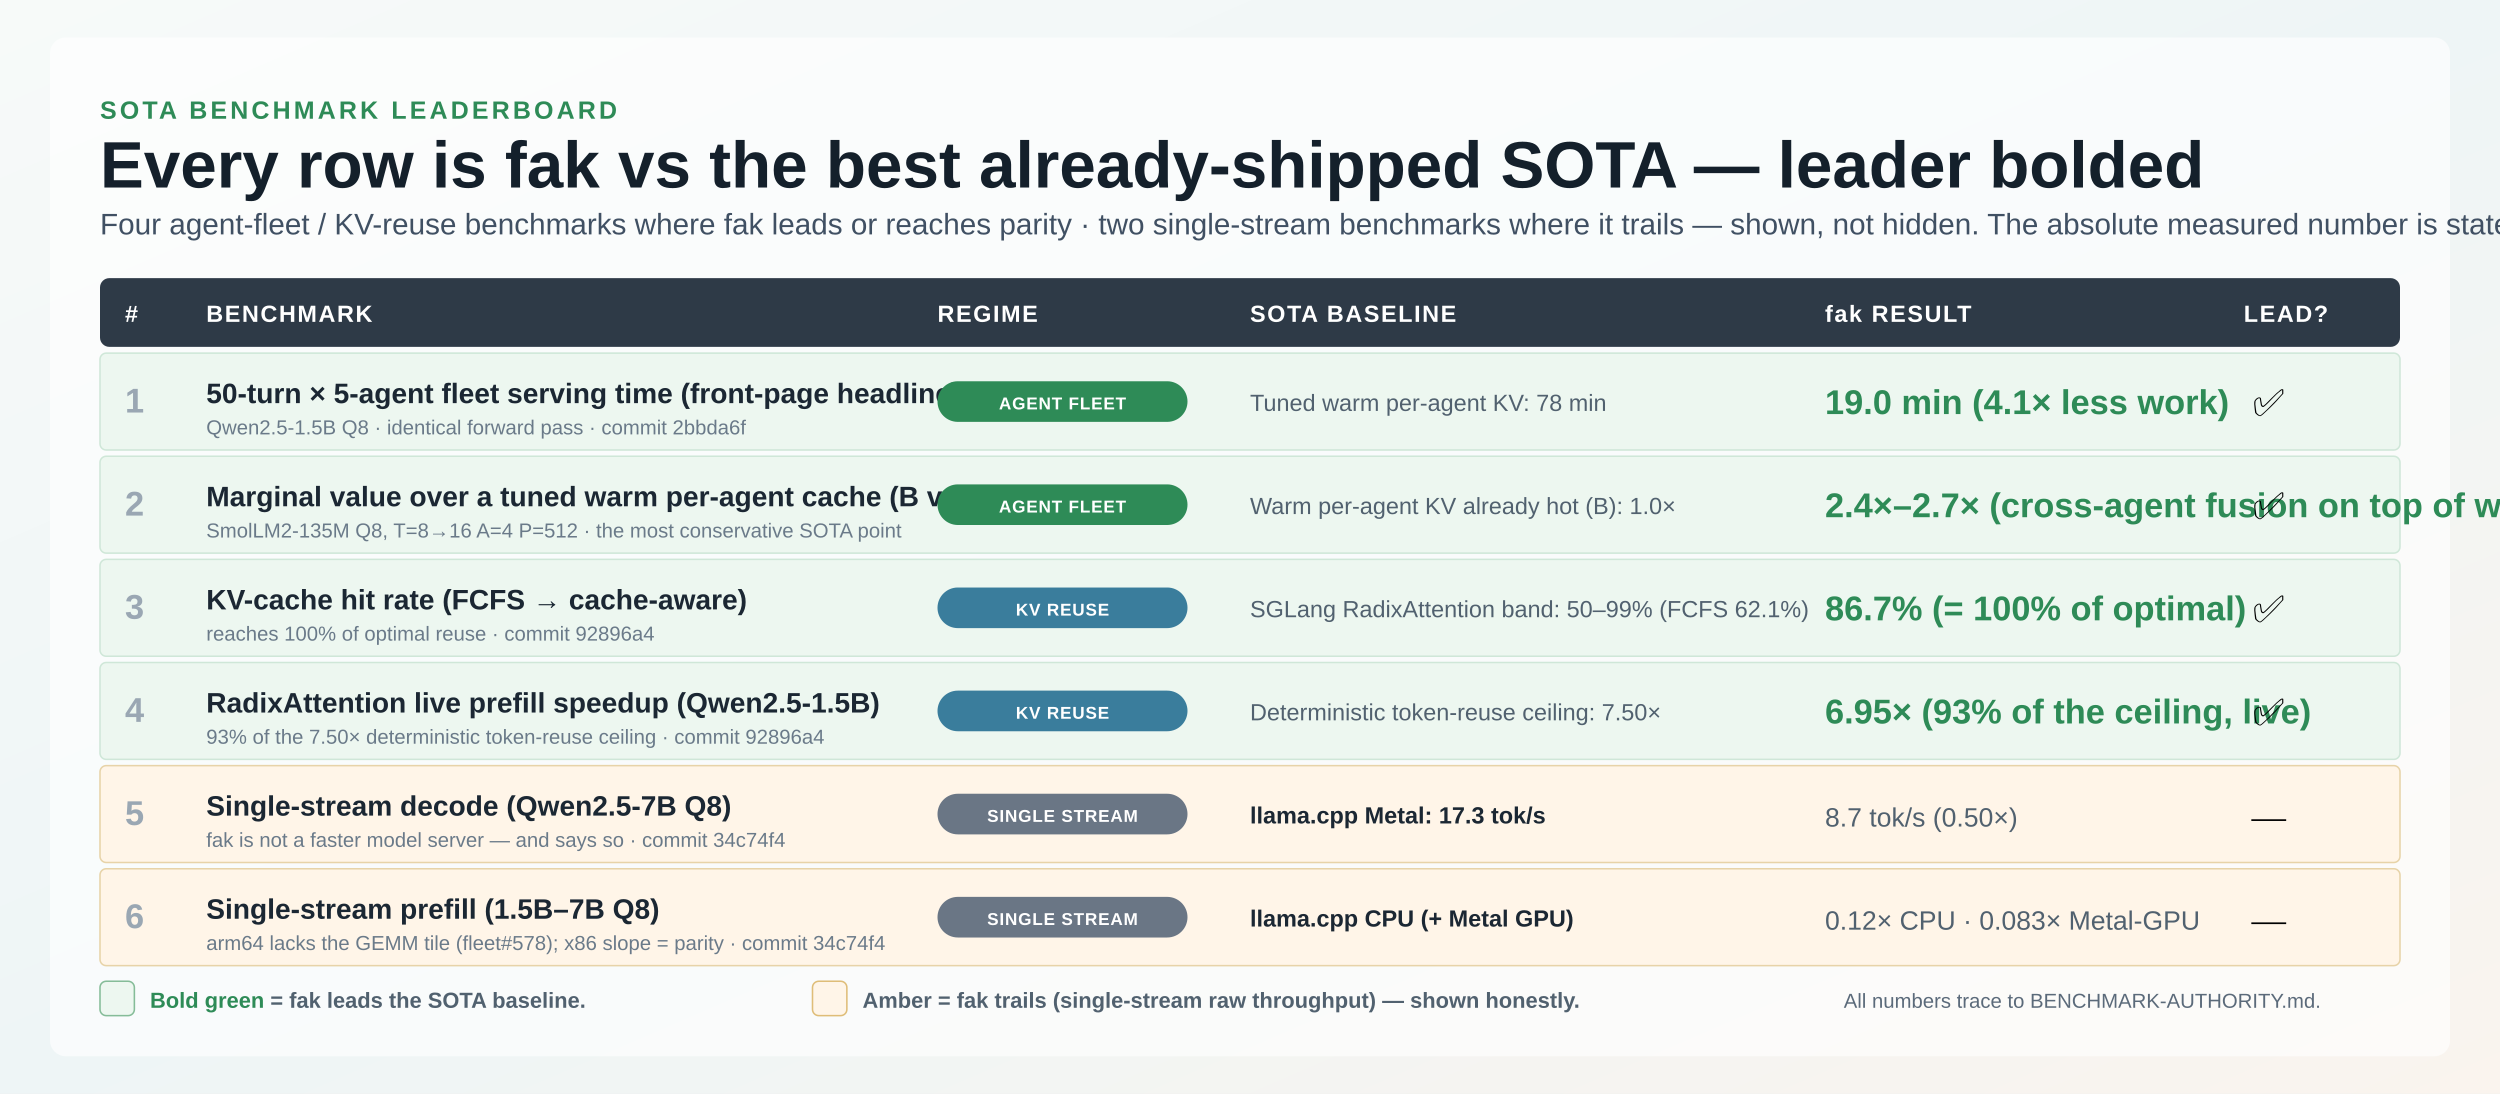
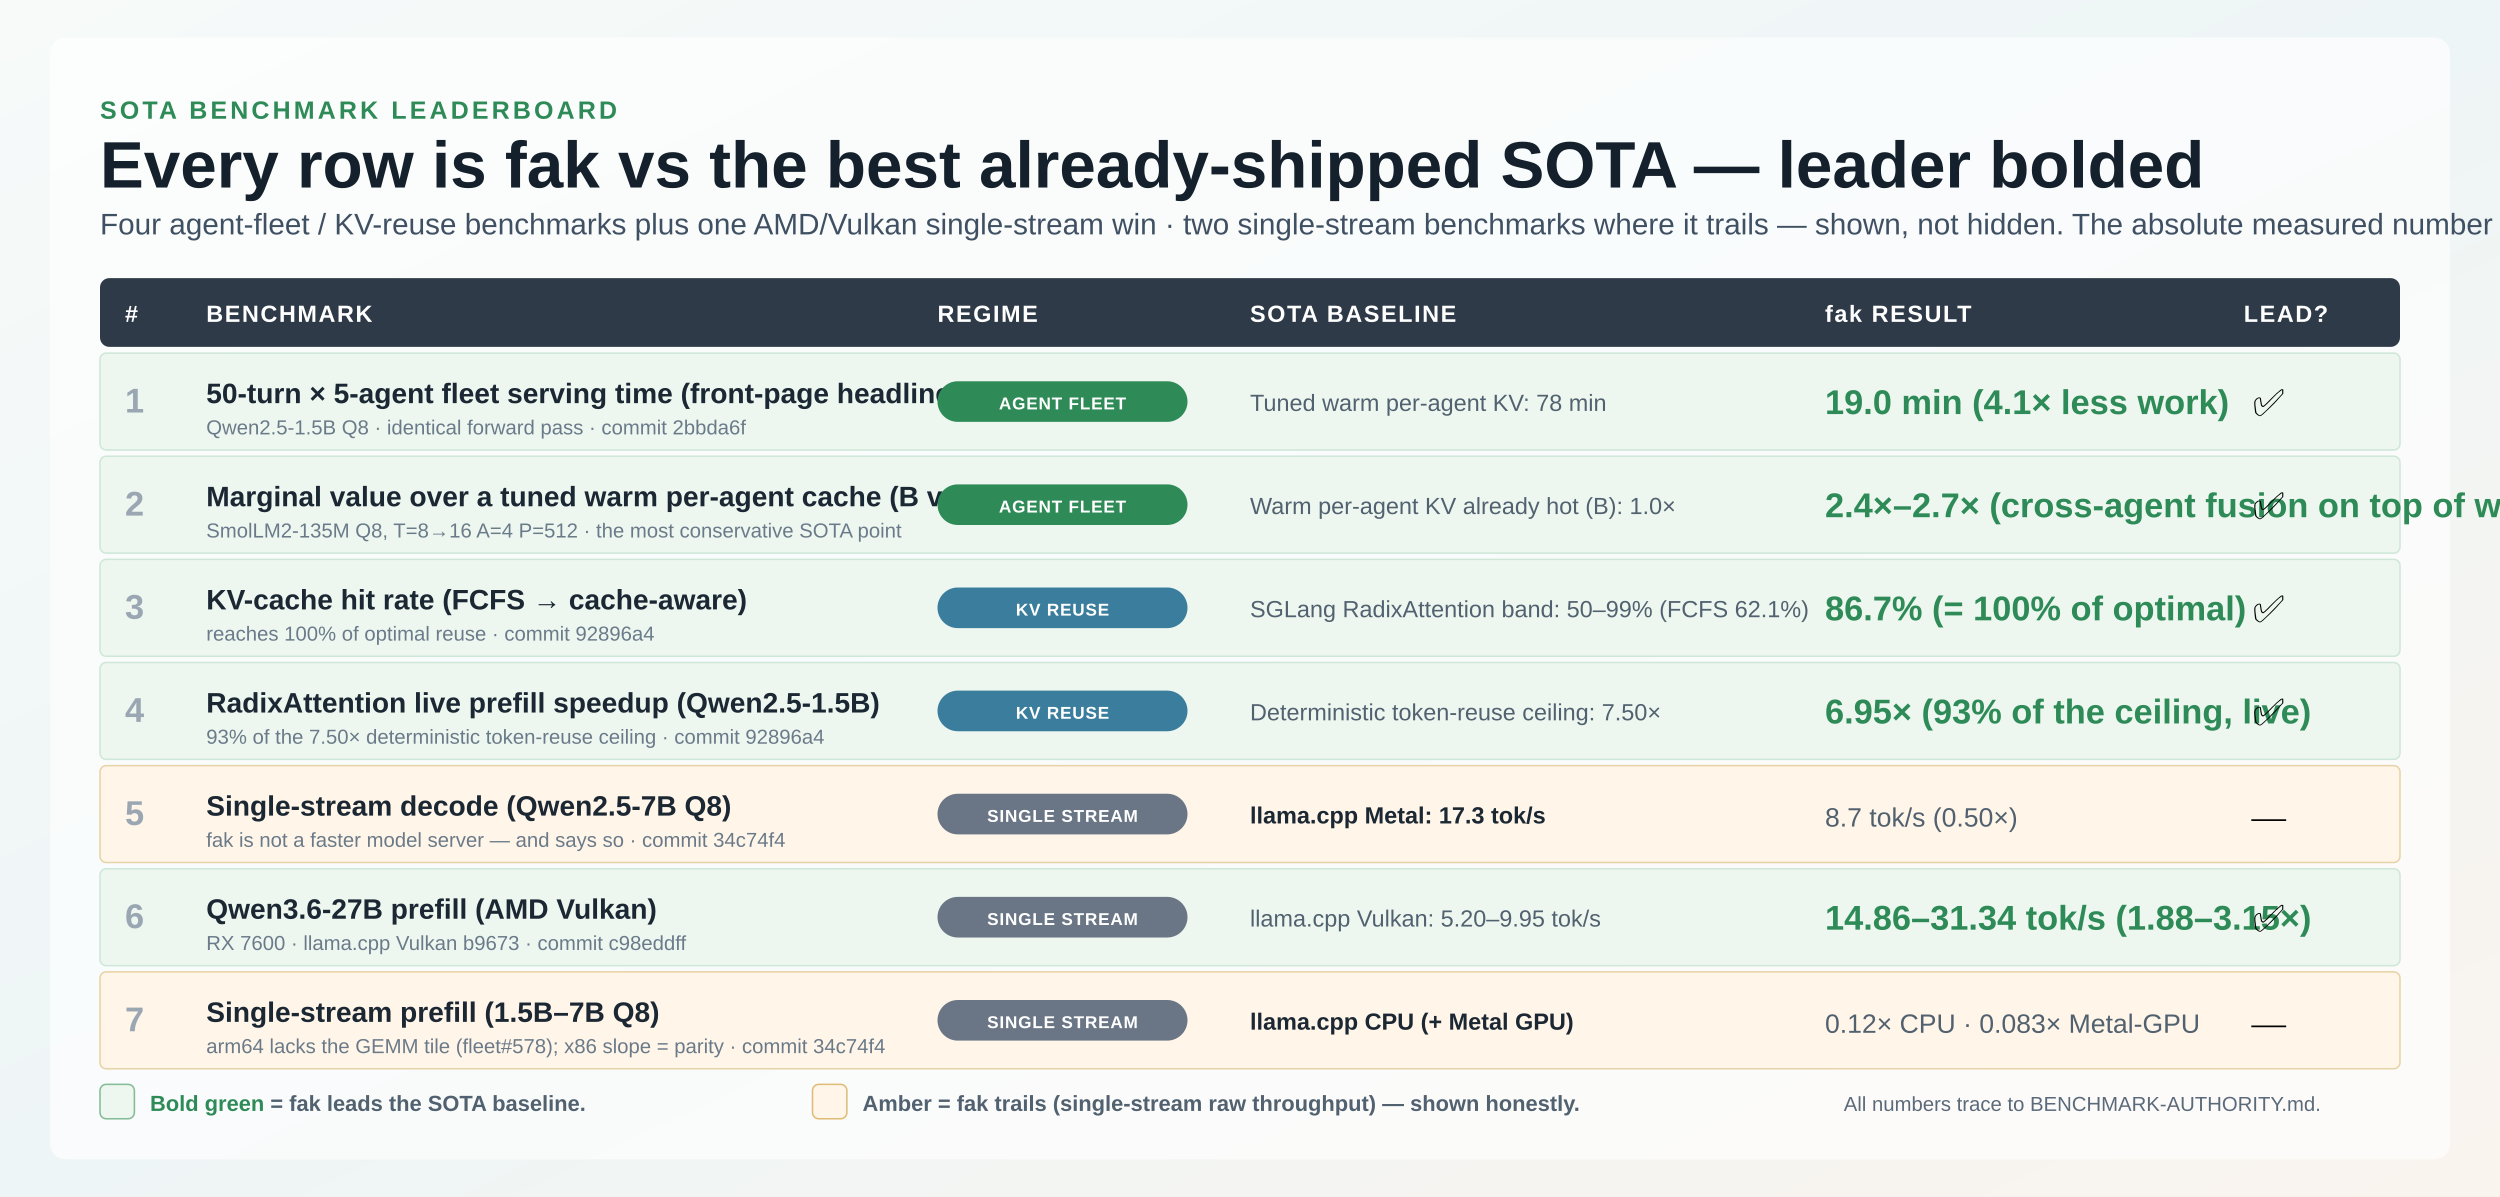
- <svg xmlns="http://www.w3.org/2000/svg" width="1600" height="700" viewBox="0 0 1600 700" role="img" aria-labelledby="title desc">
+ <svg xmlns="http://www.w3.org/2000/svg" width="1600" height="766" viewBox="0 0 1600 766" role="img" aria-labelledby="title desc">
  <defs>
    <linearGradient id="bg2" x1="0" y1="0" x2="1" y2="1">
      <stop offset="0%" stop-color="#f7faf9" />
      <stop offset="50%" stop-color="#eef5f6" />
      <stop offset="100%" stop-color="#faf4ee" />
    </linearGradient>
    <style>
      .title { font: 900 42px "Segoe UI", Arial, sans-serif; fill: #14202b; }
      .subtitle { font: 400 19px "Segoe UI", Arial, sans-serif; fill: #405063; }
      .kicker { font: 800 16px "Segoe UI", Arial, sans-serif; fill: #2e8b57; letter-spacing: 2px; }
      .hcol { font: 800 15px "Segoe UI", Arial, sans-serif; fill: #ffffff; letter-spacing: 1px; }
      .rank { font: 900 22px "Segoe UI", Arial, sans-serif; fill: #9aa7b3; }
      .bname { font: 700 18px "Segoe UI", Arial, sans-serif; fill: #1b2733; }
      .bsub { font: 400 13px "Segoe UI", Arial, sans-serif; fill: #6a7a89; }
      .base { font: 400 15px "Segoe UI", Arial, sans-serif; fill: #51616f; }
      .fakWin { font: 900 22px "Segoe UI", Arial, sans-serif; fill: #2e8b57; }
      .fakLose { font: 400 17px "Segoe UI", Arial, sans-serif; fill: #51616f; }
      .regTag { font: 800 11px "Segoe UI", Arial, sans-serif; fill: #ffffff; letter-spacing: 0.5px; }
      .legend { font: 600 14px "Segoe UI", Arial, sans-serif; fill: #51616f; }
      .small { font: 400 13px "Segoe UI", Arial, sans-serif; fill: #5b6a7a; }
    </style>
  </defs>
-   <rect width="1600" height="700" fill="url(#bg2)" />
-   <rect x="32" y="24" width="1536" height="652" rx="10" fill="#ffffff" opacity="0.62" />
+   <rect width="1600" height="766" fill="url(#bg2)" />
+   <rect x="32" y="24" width="1536" height="718" rx="10" fill="#ffffff" opacity="0.62" />
  <text x="64" y="76" class="kicker">SOTA BENCHMARK LEADERBOARD</text>
  <text x="64" y="120" class="title">Every row is fak vs the best already-shipped SOTA — leader bolded</text>
-   <text x="64" y="150" class="subtitle">Four agent-fleet / KV-reuse benchmarks where fak leads or reaches parity · two single-stream benchmarks where it trails — shown, not hidden. The absolute measured number is stated first; any multiplier is a parenthetical reference.</text>
+   <text x="64" y="150" class="subtitle">Four agent-fleet / KV-reuse benchmarks plus one AMD/Vulkan single-stream win · two single-stream benchmarks where it trails — shown, not hidden. The absolute measured number is stated first; any multiplier is a parenthetical reference.</text>
  <rect x="64" y="178" width="1472" height="44" rx="6" fill="#2e3a47" />
  <text x="80" y="206" class="hcol">#</text>
  <text x="132" y="206" class="hcol">BENCHMARK</text>
  <text x="600" y="206" class="hcol">REGIME</text>
  <text x="800" y="206" class="hcol">SOTA BASELINE</text>
  <text x="1168" y="206" class="hcol">fak RESULT</text>
  <text x="1436" y="206" class="hcol">LEAD?</text>
  <rect x="64" y="226" width="1472" height="62" rx="4" fill="#edf7f0" stroke="#cfe7d8" />
  <text x="80" y="264" class="rank">1</text>
  <text x="132" y="258" class="bname">50-turn × 5-agent fleet serving time  (front-page headline)</text>
  <text x="132" y="278" class="bsub">Qwen2.5-1.5B Q8 · identical forward pass · commit 2bbda6f</text>
  <rect x="600" y="244" width="160" height="26" rx="13" fill="#2e8b57" />
  <text x="680" y="262" class="regTag" text-anchor="middle">AGENT FLEET</text>
  <text x="800" y="263" class="base">Tuned warm per-agent KV: 78 min</text>
  <text x="1168" y="265" class="fakWin">19.0 min  (4.1× less work)</text>
  <text x="1452" y="266" font-size="24" text-anchor="middle">✅</text>
  <rect x="64" y="292" width="1472" height="62" rx="4" fill="#edf7f0" stroke="#cfe7d8" />
  <text x="80" y="330" class="rank">2</text>
  <text x="132" y="324" class="bname">Marginal value over a tuned warm per-agent cache  (B vs C)</text>
  <text x="132" y="344" class="bsub">SmolLM2-135M Q8, T=8→16 A=4 P=512 · the most conservative SOTA point</text>
  <rect x="600" y="310" width="160" height="26" rx="13" fill="#2e8b57" />
  <text x="680" y="328" class="regTag" text-anchor="middle">AGENT FLEET</text>
  <text x="800" y="329" class="base">Warm per-agent KV already hot (B): 1.0×</text>
  <text x="1168" y="331" class="fakWin">2.4×–2.7×  (cross-agent fusion on top of warm)</text>
  <text x="1452" y="332" font-size="24" text-anchor="middle">✅</text>
  <rect x="64" y="358" width="1472" height="62" rx="4" fill="#edf7f0" stroke="#cfe7d8" />
  <text x="80" y="396" class="rank">3</text>
  <text x="132" y="390" class="bname">KV-cache hit rate  (FCFS → cache-aware)</text>
  <text x="132" y="410" class="bsub">reaches 100% of optimal reuse · commit 92896a4</text>
  <rect x="600" y="376" width="160" height="26" rx="13" fill="#3a7d9c" />
  <text x="680" y="394" class="regTag" text-anchor="middle">KV REUSE</text>
  <text x="800" y="395" class="base">SGLang RadixAttention band: 50–99% (FCFS 62.1%)</text>
  <text x="1168" y="397" class="fakWin">86.7%  (= 100% of optimal)</text>
  <text x="1452" y="398" font-size="24" text-anchor="middle">✅</text>
  <rect x="64" y="424" width="1472" height="62" rx="4" fill="#edf7f0" stroke="#cfe7d8" />
  <text x="80" y="462" class="rank">4</text>
  <text x="132" y="456" class="bname">RadixAttention live prefill speedup  (Qwen2.5-1.5B)</text>
  <text x="132" y="476" class="bsub">93% of the 7.50× deterministic token-reuse ceiling · commit 92896a4</text>
  <rect x="600" y="442" width="160" height="26" rx="13" fill="#3a7d9c" />
  <text x="680" y="460" class="regTag" text-anchor="middle">KV REUSE</text>
  <text x="800" y="461" class="base">Deterministic token-reuse ceiling: 7.50×</text>
  <text x="1168" y="463" class="fakWin">6.95×  (93% of the ceiling, live)</text>
  <text x="1452" y="464" font-size="24" text-anchor="middle">✅</text>
  <rect x="64" y="490" width="1472" height="62" rx="4" fill="#fff5e8" stroke="#e7d3a8" />
  <text x="80" y="528" class="rank">5</text>
  <text x="132" y="522" class="bname">Single-stream decode  (Qwen2.5-7B Q8)</text>
  <text x="132" y="542" class="bsub">fak is not a faster model server — and says so · commit 34c74f4</text>
  <rect x="600" y="508" width="160" height="26" rx="13" fill="#6a7685" />
  <text x="680" y="526" class="regTag" text-anchor="middle">SINGLE STREAM</text>
  <text x="800" y="527" class="base" style="font-weight:800;fill:#1b2733;">llama.cpp Metal: 17.3 tok/s</text>
  <text x="1168" y="529" class="fakLose">8.7 tok/s  (0.50×)</text>
  <text x="1452" y="530" font-size="22" text-anchor="middle">—</text>
-   <rect x="64" y="556" width="1472" height="62" rx="4" fill="#fff5e8" stroke="#e7d3a8" />
+   <rect x="64" y="556" width="1472" height="62" rx="4" fill="#edf7f0" stroke="#cfe7d8" />
  <text x="80" y="594" class="rank">6</text>
-   <text x="132" y="588" class="bname">Single-stream prefill  (1.5B–7B Q8)</text>
-   <text x="132" y="608" class="bsub">arm64 lacks the GEMM tile (fleet#578); x86 slope = parity · commit 34c74f4</text>
+   <text x="132" y="588" class="bname">Qwen3.6-27B prefill (AMD Vulkan)</text>
+   <text x="132" y="608" class="bsub">RX 7600 · llama.cpp Vulkan b9673 · commit c98eddff</text>
  <rect x="600" y="574" width="160" height="26" rx="13" fill="#6a7685" />
  <text x="680" y="592" class="regTag" text-anchor="middle">SINGLE STREAM</text>
-   <text x="800" y="593" class="base" style="font-weight:800;fill:#1b2733;">llama.cpp CPU (+ Metal GPU)</text>
-   <text x="1168" y="595" class="fakLose">0.12× CPU · 0.083× Metal-GPU</text>
-   <text x="1452" y="596" font-size="22" text-anchor="middle">—</text>
-   <rect x="64" y="628" width="22" height="22" rx="4" fill="#edf7f0" stroke="#85bc98" />
-   <text x="96" y="645" class="legend">
+   <text x="800" y="593" class="base">llama.cpp Vulkan: 5.20–9.95 tok/s</text>
+   <text x="1168" y="595" class="fakWin">14.86–31.34 tok/s  (1.88–3.15×)</text>
+   <text x="1452" y="596" font-size="24" text-anchor="middle">✅</text>
+   <rect x="64" y="622" width="1472" height="62" rx="4" fill="#fff5e8" stroke="#e7d3a8" />
+   <text x="80" y="660" class="rank">7</text>
+   <text x="132" y="654" class="bname">Single-stream prefill  (1.5B–7B Q8)</text>
+   <text x="132" y="674" class="bsub">arm64 lacks the GEMM tile (fleet#578); x86 slope = parity · commit 34c74f4</text>
+   <rect x="600" y="640" width="160" height="26" rx="13" fill="#6a7685" />
+   <text x="680" y="658" class="regTag" text-anchor="middle">SINGLE STREAM</text>
+   <text x="800" y="659" class="base" style="font-weight:800;fill:#1b2733;">llama.cpp CPU (+ Metal GPU)</text>
+   <text x="1168" y="661" class="fakLose">0.12× CPU · 0.083× Metal-GPU</text>
+   <text x="1452" y="662" font-size="22" text-anchor="middle">—</text>
+   <rect x="64" y="694" width="22" height="22" rx="4" fill="#edf7f0" stroke="#85bc98" />
+   <text x="96" y="711" class="legend">
    <tspan style="font-weight:900;fill:#2e8b57;">Bold green</tspan> = fak leads the SOTA baseline.</text>
-   <rect x="520" y="628" width="22" height="22" rx="4" fill="#fff5e8" stroke="#dfbd78" />
-   <text x="552" y="645" class="legend">Amber = fak trails (single-stream raw throughput) — shown honestly.</text>
-   <text x="1180" y="645" class="small">All numbers trace to BENCHMARK-AUTHORITY.md.</text>
+   <rect x="520" y="694" width="22" height="22" rx="4" fill="#fff5e8" stroke="#dfbd78" />
+   <text x="552" y="711" class="legend">Amber = fak trails (single-stream raw throughput) — shown honestly.</text>
+   <text x="1180" y="711" class="small">All numbers trace to BENCHMARK-AUTHORITY.md.</text>
</svg>
